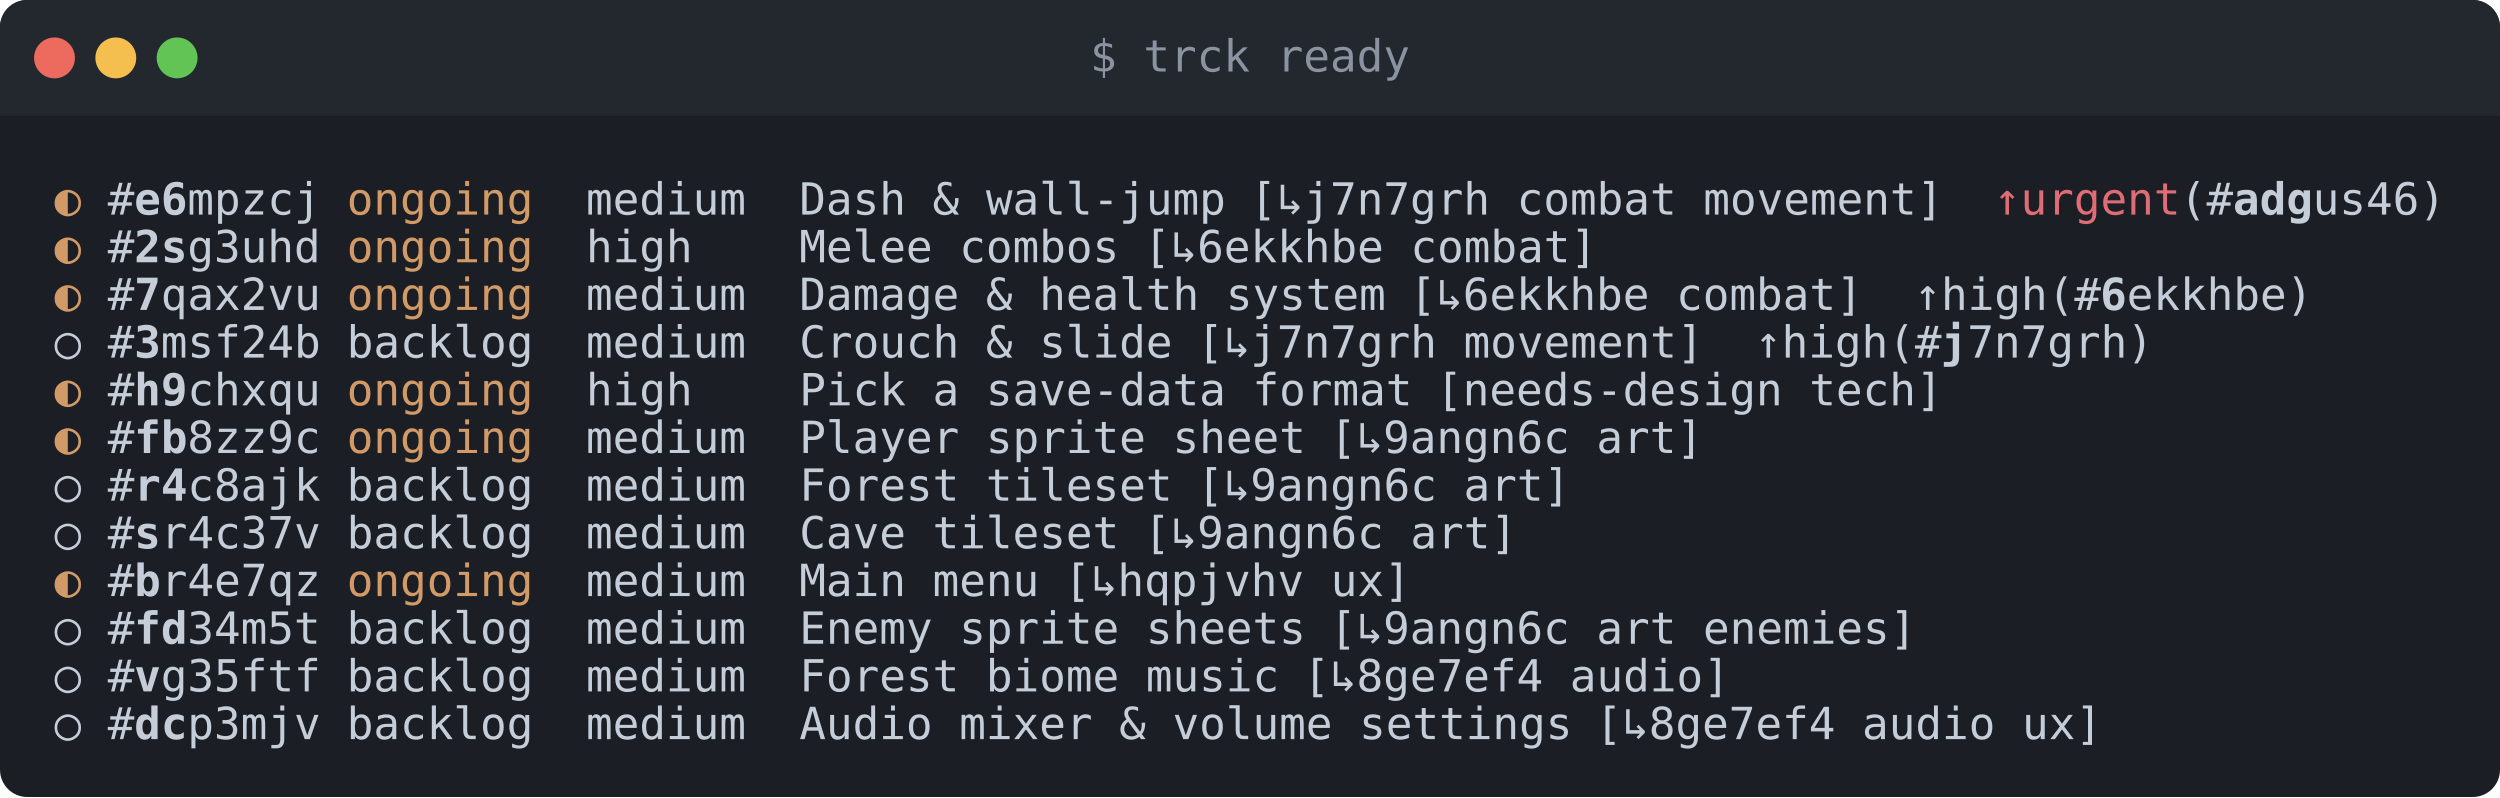
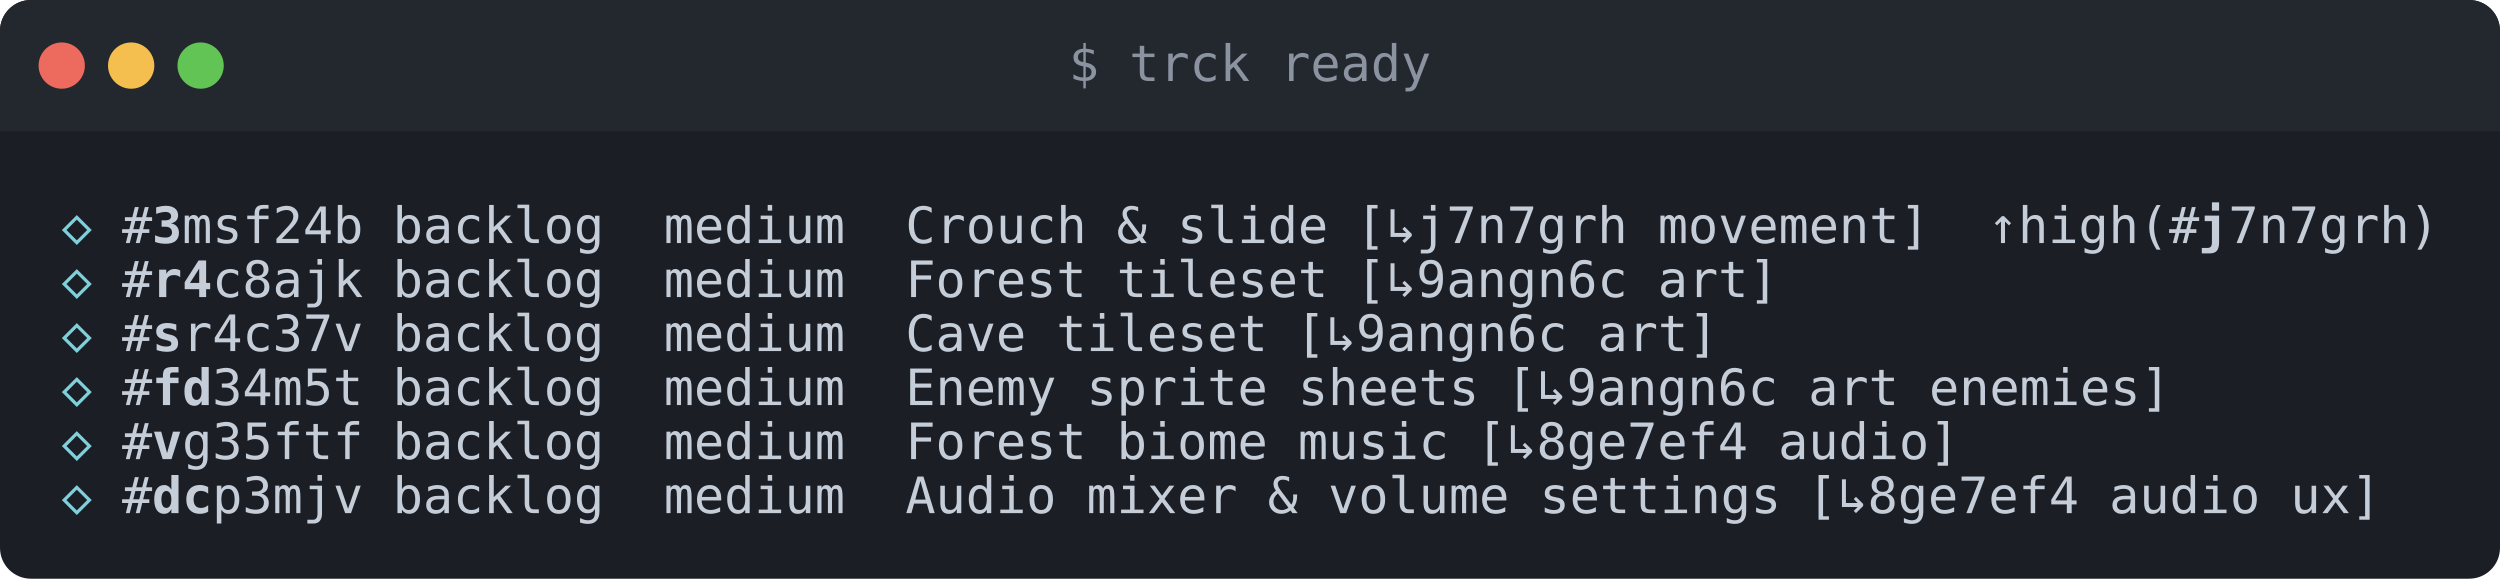
- <svg xmlns="http://www.w3.org/2000/svg" width="734" height="234" viewBox="0 0 734 234" font-family="ui-monospace, 'DejaVu Sans Mono', 'Cascadia Code', 'Menlo', 'Consolas', monospace" font-size="13">
-   <rect width="734" height="234" rx="8" fill="#1b1e24" />
-   <path d="M0,8 A8,8 0 0 1 8,0 L726,0 A8,8 0 0 1 734,8 L734,34 L0,34 Z" fill="#23272e" />
+ <svg xmlns="http://www.w3.org/2000/svg" width="648" height="150" viewBox="0 0 648 150" font-family="ui-monospace, 'DejaVu Sans Mono', 'Cascadia Code', 'Menlo', 'Consolas', monospace" font-size="13">
+   <rect width="648" height="150" rx="8" fill="#1b1e24" />
+   <path d="M0,8 A8,8 0 0 1 8,0 L640,0 A8,8 0 0 1 648,8 L648,34 L0,34 Z" fill="#23272e" />
  <circle cx="16" cy="17" r="6" fill="#ec6a5e" />
  <circle cx="34" cy="17" r="6" fill="#f4bf4f" />
  <circle cx="52" cy="17" r="6" fill="#61c454" />
-   <text x="367" y="21" fill="#8b93a1" text-anchor="middle">$ trck ready</text>
+   <text x="324" y="21" fill="#8b93a1" text-anchor="middle">$ trck ready</text>
  <text y="63" xml:space="preserve">
-     <tspan x="16.0" textLength="7.8" lengthAdjust="spacing" fill="#d19a66">◐</tspan>
-     <tspan x="23.8" textLength="15.6" lengthAdjust="spacing" fill="#c5cdd9"> #</tspan>
-     <tspan x="39.4" textLength="15.6" lengthAdjust="spacing" fill="#c5cdd9" font-weight="bold">e6</tspan>
-     <tspan x="55.0" textLength="39.0" lengthAdjust="spacing" fill="#c5cdd9" opacity="0.55">mpzcj</tspan>
-     <tspan x="94.0" textLength="7.8" lengthAdjust="spacing" fill="#c5cdd9"> </tspan>
-     <tspan x="101.8" textLength="54.6" lengthAdjust="spacing" fill="#d19a66">ongoing</tspan>
-     <tspan x="156.4" textLength="202.8" lengthAdjust="spacing" fill="#c5cdd9">  medium  Dash &amp; wall-jump</tspan>
-     <tspan x="359.2" textLength="210.6" lengthAdjust="spacing" fill="#c5cdd9" opacity="0.55"> [↳j7n7grh combat movement]</tspan>
-     <tspan x="569.8" textLength="15.6" lengthAdjust="spacing" fill="#c5cdd9">  </tspan>
-     <tspan x="585.4" textLength="54.6" lengthAdjust="spacing" fill="#e06c75">↑urgent</tspan>
-     <tspan x="640.0" textLength="15.6" lengthAdjust="spacing" fill="#c5cdd9">(#</tspan>
-     <tspan x="655.6" textLength="23.4" lengthAdjust="spacing" fill="#c5cdd9" font-weight="bold">adg</tspan>
-     <tspan x="679.0" textLength="31.2" lengthAdjust="spacing" fill="#c5cdd9" opacity="0.55">us46</tspan>
-     <tspan x="710.2" textLength="7.8" lengthAdjust="spacing" fill="#c5cdd9">)</tspan>
-   </text>
-   <text y="77" xml:space="preserve">
-     <tspan x="16.0" textLength="7.8" lengthAdjust="spacing" fill="#d19a66">◐</tspan>
-     <tspan x="23.8" textLength="15.6" lengthAdjust="spacing" fill="#c5cdd9"> #</tspan>
-     <tspan x="39.4" textLength="15.6" lengthAdjust="spacing" fill="#c5cdd9" font-weight="bold">2s</tspan>
-     <tspan x="55.0" textLength="39.0" lengthAdjust="spacing" fill="#c5cdd9" opacity="0.55">g3uhd</tspan>
-     <tspan x="94.0" textLength="7.8" lengthAdjust="spacing" fill="#c5cdd9"> </tspan>
-     <tspan x="101.8" textLength="54.6" lengthAdjust="spacing" fill="#d19a66">ongoing</tspan>
-     <tspan x="156.4" textLength="171.6" lengthAdjust="spacing" fill="#c5cdd9">  high    Melee combos</tspan>
-     <tspan x="328.0" textLength="140.4" lengthAdjust="spacing" fill="#c5cdd9" opacity="0.55"> [↳6ekkhbe combat]</tspan>
-   </text>
-   <text y="91" xml:space="preserve">
-     <tspan x="16.0" textLength="7.8" lengthAdjust="spacing" fill="#d19a66">◐</tspan>
-     <tspan x="23.8" textLength="15.6" lengthAdjust="spacing" fill="#c5cdd9"> #</tspan>
-     <tspan x="39.4" textLength="7.8" lengthAdjust="spacing" fill="#c5cdd9" font-weight="bold">7</tspan>
-     <tspan x="47.2" textLength="46.8" lengthAdjust="spacing" fill="#c5cdd9" opacity="0.55">qax2vu</tspan>
-     <tspan x="94.0" textLength="7.8" lengthAdjust="spacing" fill="#c5cdd9"> </tspan>
-     <tspan x="101.8" textLength="54.6" lengthAdjust="spacing" fill="#d19a66">ongoing</tspan>
-     <tspan x="156.4" textLength="249.6" lengthAdjust="spacing" fill="#c5cdd9">  medium  Damage &amp; health system</tspan>
-     <tspan x="406.0" textLength="140.4" lengthAdjust="spacing" fill="#c5cdd9" opacity="0.55"> [↳6ekkhbe combat]</tspan>
-     <tspan x="546.4" textLength="70.2" lengthAdjust="spacing" fill="#c5cdd9">  ↑high(#</tspan>
-     <tspan x="616.6" textLength="7.8" lengthAdjust="spacing" fill="#c5cdd9" font-weight="bold">6</tspan>
-     <tspan x="624.4" textLength="46.8" lengthAdjust="spacing" fill="#c5cdd9" opacity="0.55">ekkhbe</tspan>
-     <tspan x="671.2" textLength="7.8" lengthAdjust="spacing" fill="#c5cdd9">)</tspan>
-   </text>
-   <text y="105" xml:space="preserve">
-     <tspan x="16.0" textLength="7.8" lengthAdjust="spacing" fill="#c5cdd9" opacity="0.55">○</tspan>
+     <tspan x="16.0" textLength="7.8" lengthAdjust="spacing" fill="#7fd0db">◇</tspan>
    <tspan x="23.8" textLength="15.6" lengthAdjust="spacing" fill="#c5cdd9"> #</tspan>
    <tspan x="39.4" textLength="7.8" lengthAdjust="spacing" fill="#c5cdd9" font-weight="bold">3</tspan>
    <tspan x="47.2" textLength="46.8" lengthAdjust="spacing" fill="#c5cdd9" opacity="0.55">msf24b</tspan>
    <tspan x="94.0" textLength="7.8" lengthAdjust="spacing" fill="#c5cdd9"> </tspan>
    <tspan x="101.8" textLength="54.6" lengthAdjust="spacing" fill="#c5cdd9" opacity="0.55">backlog</tspan>
    <tspan x="156.4" textLength="187.2" lengthAdjust="spacing" fill="#c5cdd9">  medium  Crouch &amp; slide</tspan>
    <tspan x="343.6" textLength="156.0" lengthAdjust="spacing" fill="#c5cdd9" opacity="0.55"> [↳j7n7grh movement]</tspan>
    <tspan x="499.6" textLength="70.2" lengthAdjust="spacing" fill="#c5cdd9">  ↑high(#</tspan>
    <tspan x="569.8" textLength="7.8" lengthAdjust="spacing" fill="#c5cdd9" font-weight="bold">j</tspan>
    <tspan x="577.6" textLength="46.8" lengthAdjust="spacing" fill="#c5cdd9" opacity="0.55">7n7grh</tspan>
    <tspan x="624.4" textLength="7.8" lengthAdjust="spacing" fill="#c5cdd9">)</tspan>
  </text>
-   <text y="119" xml:space="preserve">
-     <tspan x="16.0" textLength="7.8" lengthAdjust="spacing" fill="#d19a66">◐</tspan>
-     <tspan x="23.8" textLength="15.6" lengthAdjust="spacing" fill="#c5cdd9"> #</tspan>
-     <tspan x="39.4" textLength="15.6" lengthAdjust="spacing" fill="#c5cdd9" font-weight="bold">h9</tspan>
-     <tspan x="55.0" textLength="39.0" lengthAdjust="spacing" fill="#c5cdd9" opacity="0.55">chxqu</tspan>
-     <tspan x="94.0" textLength="7.8" lengthAdjust="spacing" fill="#c5cdd9"> </tspan>
-     <tspan x="101.8" textLength="54.6" lengthAdjust="spacing" fill="#d19a66">ongoing</tspan>
-     <tspan x="156.4" textLength="257.4" lengthAdjust="spacing" fill="#c5cdd9">  high    Pick a save-data format</tspan>
-     <tspan x="413.8" textLength="156.0" lengthAdjust="spacing" fill="#c5cdd9" opacity="0.55"> [needs-design tech]</tspan>
-   </text>
-   <text y="133" xml:space="preserve">
-     <tspan x="16.0" textLength="7.8" lengthAdjust="spacing" fill="#d19a66">◐</tspan>
-     <tspan x="23.8" textLength="15.6" lengthAdjust="spacing" fill="#c5cdd9"> #</tspan>
-     <tspan x="39.4" textLength="15.6" lengthAdjust="spacing" fill="#c5cdd9" font-weight="bold">fb</tspan>
-     <tspan x="55.0" textLength="39.0" lengthAdjust="spacing" fill="#c5cdd9" opacity="0.55">8zz9c</tspan>
-     <tspan x="94.0" textLength="7.8" lengthAdjust="spacing" fill="#c5cdd9"> </tspan>
-     <tspan x="101.8" textLength="54.6" lengthAdjust="spacing" fill="#d19a66">ongoing</tspan>
-     <tspan x="156.4" textLength="226.2" lengthAdjust="spacing" fill="#c5cdd9">  medium  Player sprite sheet</tspan>
-     <tspan x="382.6" textLength="117.0" lengthAdjust="spacing" fill="#c5cdd9" opacity="0.55"> [↳9angn6c art]</tspan>
-   </text>
-   <text y="147" xml:space="preserve">
-     <tspan x="16.0" textLength="7.8" lengthAdjust="spacing" fill="#c5cdd9" opacity="0.55">○</tspan>
+   <text y="77" xml:space="preserve">
+     <tspan x="16.0" textLength="7.8" lengthAdjust="spacing" fill="#7fd0db">◇</tspan>
    <tspan x="23.8" textLength="15.6" lengthAdjust="spacing" fill="#c5cdd9"> #</tspan>
    <tspan x="39.4" textLength="15.6" lengthAdjust="spacing" fill="#c5cdd9" font-weight="bold">r4</tspan>
    <tspan x="55.0" textLength="39.0" lengthAdjust="spacing" fill="#c5cdd9" opacity="0.55">c8ajk</tspan>
    <tspan x="94.0" textLength="7.8" lengthAdjust="spacing" fill="#c5cdd9"> </tspan>
    <tspan x="101.8" textLength="54.6" lengthAdjust="spacing" fill="#c5cdd9" opacity="0.55">backlog</tspan>
    <tspan x="156.4" textLength="187.2" lengthAdjust="spacing" fill="#c5cdd9">  medium  Forest tileset</tspan>
    <tspan x="343.6" textLength="117.0" lengthAdjust="spacing" fill="#c5cdd9" opacity="0.55"> [↳9angn6c art]</tspan>
  </text>
-   <text y="161" xml:space="preserve">
-     <tspan x="16.0" textLength="7.8" lengthAdjust="spacing" fill="#c5cdd9" opacity="0.55">○</tspan>
+   <text y="91" xml:space="preserve">
+     <tspan x="16.0" textLength="7.8" lengthAdjust="spacing" fill="#7fd0db">◇</tspan>
    <tspan x="23.8" textLength="15.6" lengthAdjust="spacing" fill="#c5cdd9"> #</tspan>
    <tspan x="39.4" textLength="7.8" lengthAdjust="spacing" fill="#c5cdd9" font-weight="bold">s</tspan>
    <tspan x="47.2" textLength="46.8" lengthAdjust="spacing" fill="#c5cdd9" opacity="0.55">r4c37v</tspan>
    <tspan x="94.0" textLength="7.8" lengthAdjust="spacing" fill="#c5cdd9"> </tspan>
    <tspan x="101.8" textLength="54.6" lengthAdjust="spacing" fill="#c5cdd9" opacity="0.55">backlog</tspan>
    <tspan x="156.4" textLength="171.6" lengthAdjust="spacing" fill="#c5cdd9">  medium  Cave tileset</tspan>
    <tspan x="328.0" textLength="117.0" lengthAdjust="spacing" fill="#c5cdd9" opacity="0.55"> [↳9angn6c art]</tspan>
  </text>
-   <text y="175" xml:space="preserve">
-     <tspan x="16.0" textLength="7.8" lengthAdjust="spacing" fill="#d19a66">◐</tspan>
-     <tspan x="23.8" textLength="15.6" lengthAdjust="spacing" fill="#c5cdd9"> #</tspan>
-     <tspan x="39.4" textLength="7.8" lengthAdjust="spacing" fill="#c5cdd9" font-weight="bold">b</tspan>
-     <tspan x="47.2" textLength="46.8" lengthAdjust="spacing" fill="#c5cdd9" opacity="0.55">r4e7qz</tspan>
-     <tspan x="94.0" textLength="7.8" lengthAdjust="spacing" fill="#c5cdd9"> </tspan>
-     <tspan x="101.8" textLength="54.6" lengthAdjust="spacing" fill="#d19a66">ongoing</tspan>
-     <tspan x="156.4" textLength="148.2" lengthAdjust="spacing" fill="#c5cdd9">  medium  Main menu</tspan>
-     <tspan x="304.6" textLength="109.2" lengthAdjust="spacing" fill="#c5cdd9" opacity="0.55"> [↳hqpjvhv ux]</tspan>
-   </text>
-   <text y="189" xml:space="preserve">
-     <tspan x="16.0" textLength="7.8" lengthAdjust="spacing" fill="#c5cdd9" opacity="0.55">○</tspan>
+   <text y="105" xml:space="preserve">
+     <tspan x="16.0" textLength="7.8" lengthAdjust="spacing" fill="#7fd0db">◇</tspan>
    <tspan x="23.8" textLength="15.6" lengthAdjust="spacing" fill="#c5cdd9"> #</tspan>
    <tspan x="39.4" textLength="15.6" lengthAdjust="spacing" fill="#c5cdd9" font-weight="bold">fd</tspan>
    <tspan x="55.0" textLength="39.0" lengthAdjust="spacing" fill="#c5cdd9" opacity="0.55">34m5t</tspan>
    <tspan x="94.0" textLength="7.8" lengthAdjust="spacing" fill="#c5cdd9"> </tspan>
    <tspan x="101.8" textLength="54.6" lengthAdjust="spacing" fill="#c5cdd9" opacity="0.55">backlog</tspan>
    <tspan x="156.4" textLength="226.2" lengthAdjust="spacing" fill="#c5cdd9">  medium  Enemy sprite sheets</tspan>
    <tspan x="382.6" textLength="179.4" lengthAdjust="spacing" fill="#c5cdd9" opacity="0.55"> [↳9angn6c art enemies]</tspan>
  </text>
-   <text y="203" xml:space="preserve">
-     <tspan x="16.0" textLength="7.8" lengthAdjust="spacing" fill="#c5cdd9" opacity="0.55">○</tspan>
+   <text y="119" xml:space="preserve">
+     <tspan x="16.0" textLength="7.8" lengthAdjust="spacing" fill="#7fd0db">◇</tspan>
    <tspan x="23.8" textLength="15.6" lengthAdjust="spacing" fill="#c5cdd9"> #</tspan>
    <tspan x="39.4" textLength="7.8" lengthAdjust="spacing" fill="#c5cdd9" font-weight="bold">v</tspan>
    <tspan x="47.2" textLength="46.8" lengthAdjust="spacing" fill="#c5cdd9" opacity="0.55">g35ftf</tspan>
    <tspan x="94.0" textLength="7.8" lengthAdjust="spacing" fill="#c5cdd9"> </tspan>
    <tspan x="101.8" textLength="54.6" lengthAdjust="spacing" fill="#c5cdd9" opacity="0.55">backlog</tspan>
    <tspan x="156.4" textLength="218.4" lengthAdjust="spacing" fill="#c5cdd9">  medium  Forest biome music</tspan>
    <tspan x="374.8" textLength="132.6" lengthAdjust="spacing" fill="#c5cdd9" opacity="0.55"> [↳8ge7ef4 audio]</tspan>
  </text>
-   <text y="217" xml:space="preserve">
-     <tspan x="16.0" textLength="7.8" lengthAdjust="spacing" fill="#c5cdd9" opacity="0.55">○</tspan>
+   <text y="133" xml:space="preserve">
+     <tspan x="16.0" textLength="7.8" lengthAdjust="spacing" fill="#7fd0db">◇</tspan>
    <tspan x="23.8" textLength="15.6" lengthAdjust="spacing" fill="#c5cdd9"> #</tspan>
    <tspan x="39.4" textLength="15.6" lengthAdjust="spacing" fill="#c5cdd9" font-weight="bold">dc</tspan>
    <tspan x="55.0" textLength="39.0" lengthAdjust="spacing" fill="#c5cdd9" opacity="0.55">p3mjv</tspan>
    <tspan x="94.0" textLength="7.8" lengthAdjust="spacing" fill="#c5cdd9"> </tspan>
    <tspan x="101.8" textLength="54.6" lengthAdjust="spacing" fill="#c5cdd9" opacity="0.55">backlog</tspan>
    <tspan x="156.4" textLength="304.2" lengthAdjust="spacing" fill="#c5cdd9">  medium  Audio mixer &amp; volume settings</tspan>
    <tspan x="460.6" textLength="156.0" lengthAdjust="spacing" fill="#c5cdd9" opacity="0.55"> [↳8ge7ef4 audio ux]</tspan>
  </text>
</svg>
